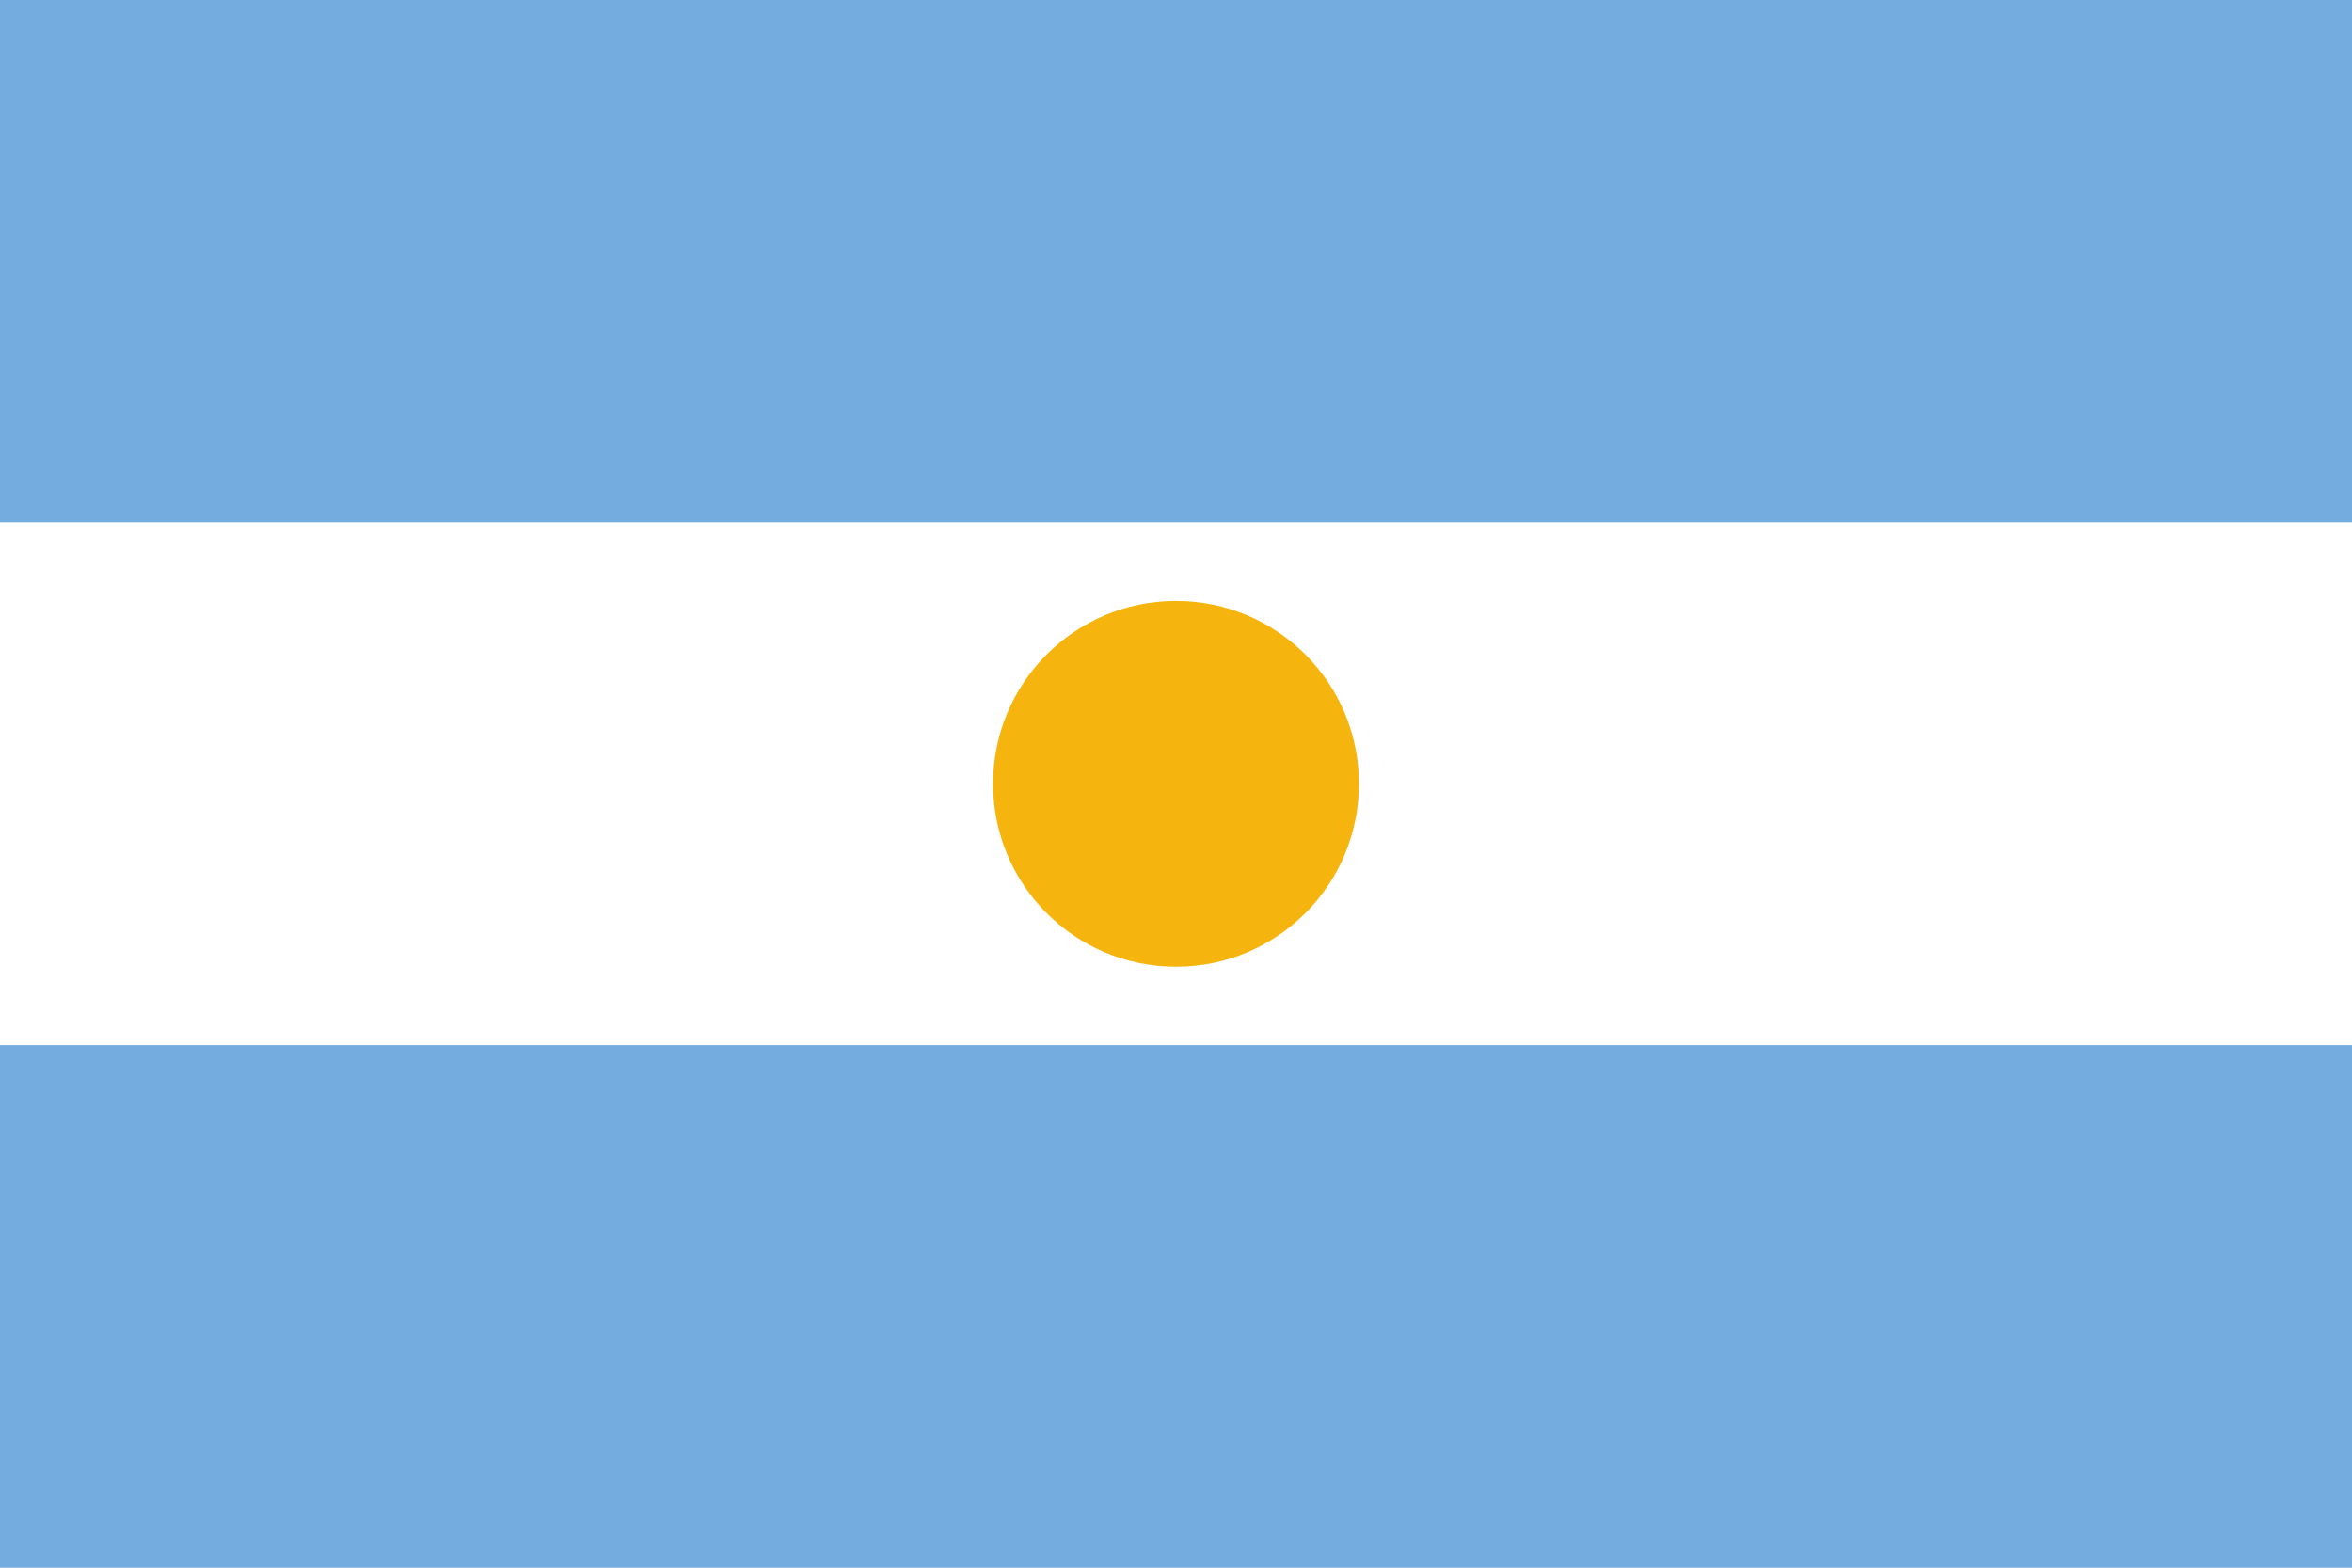
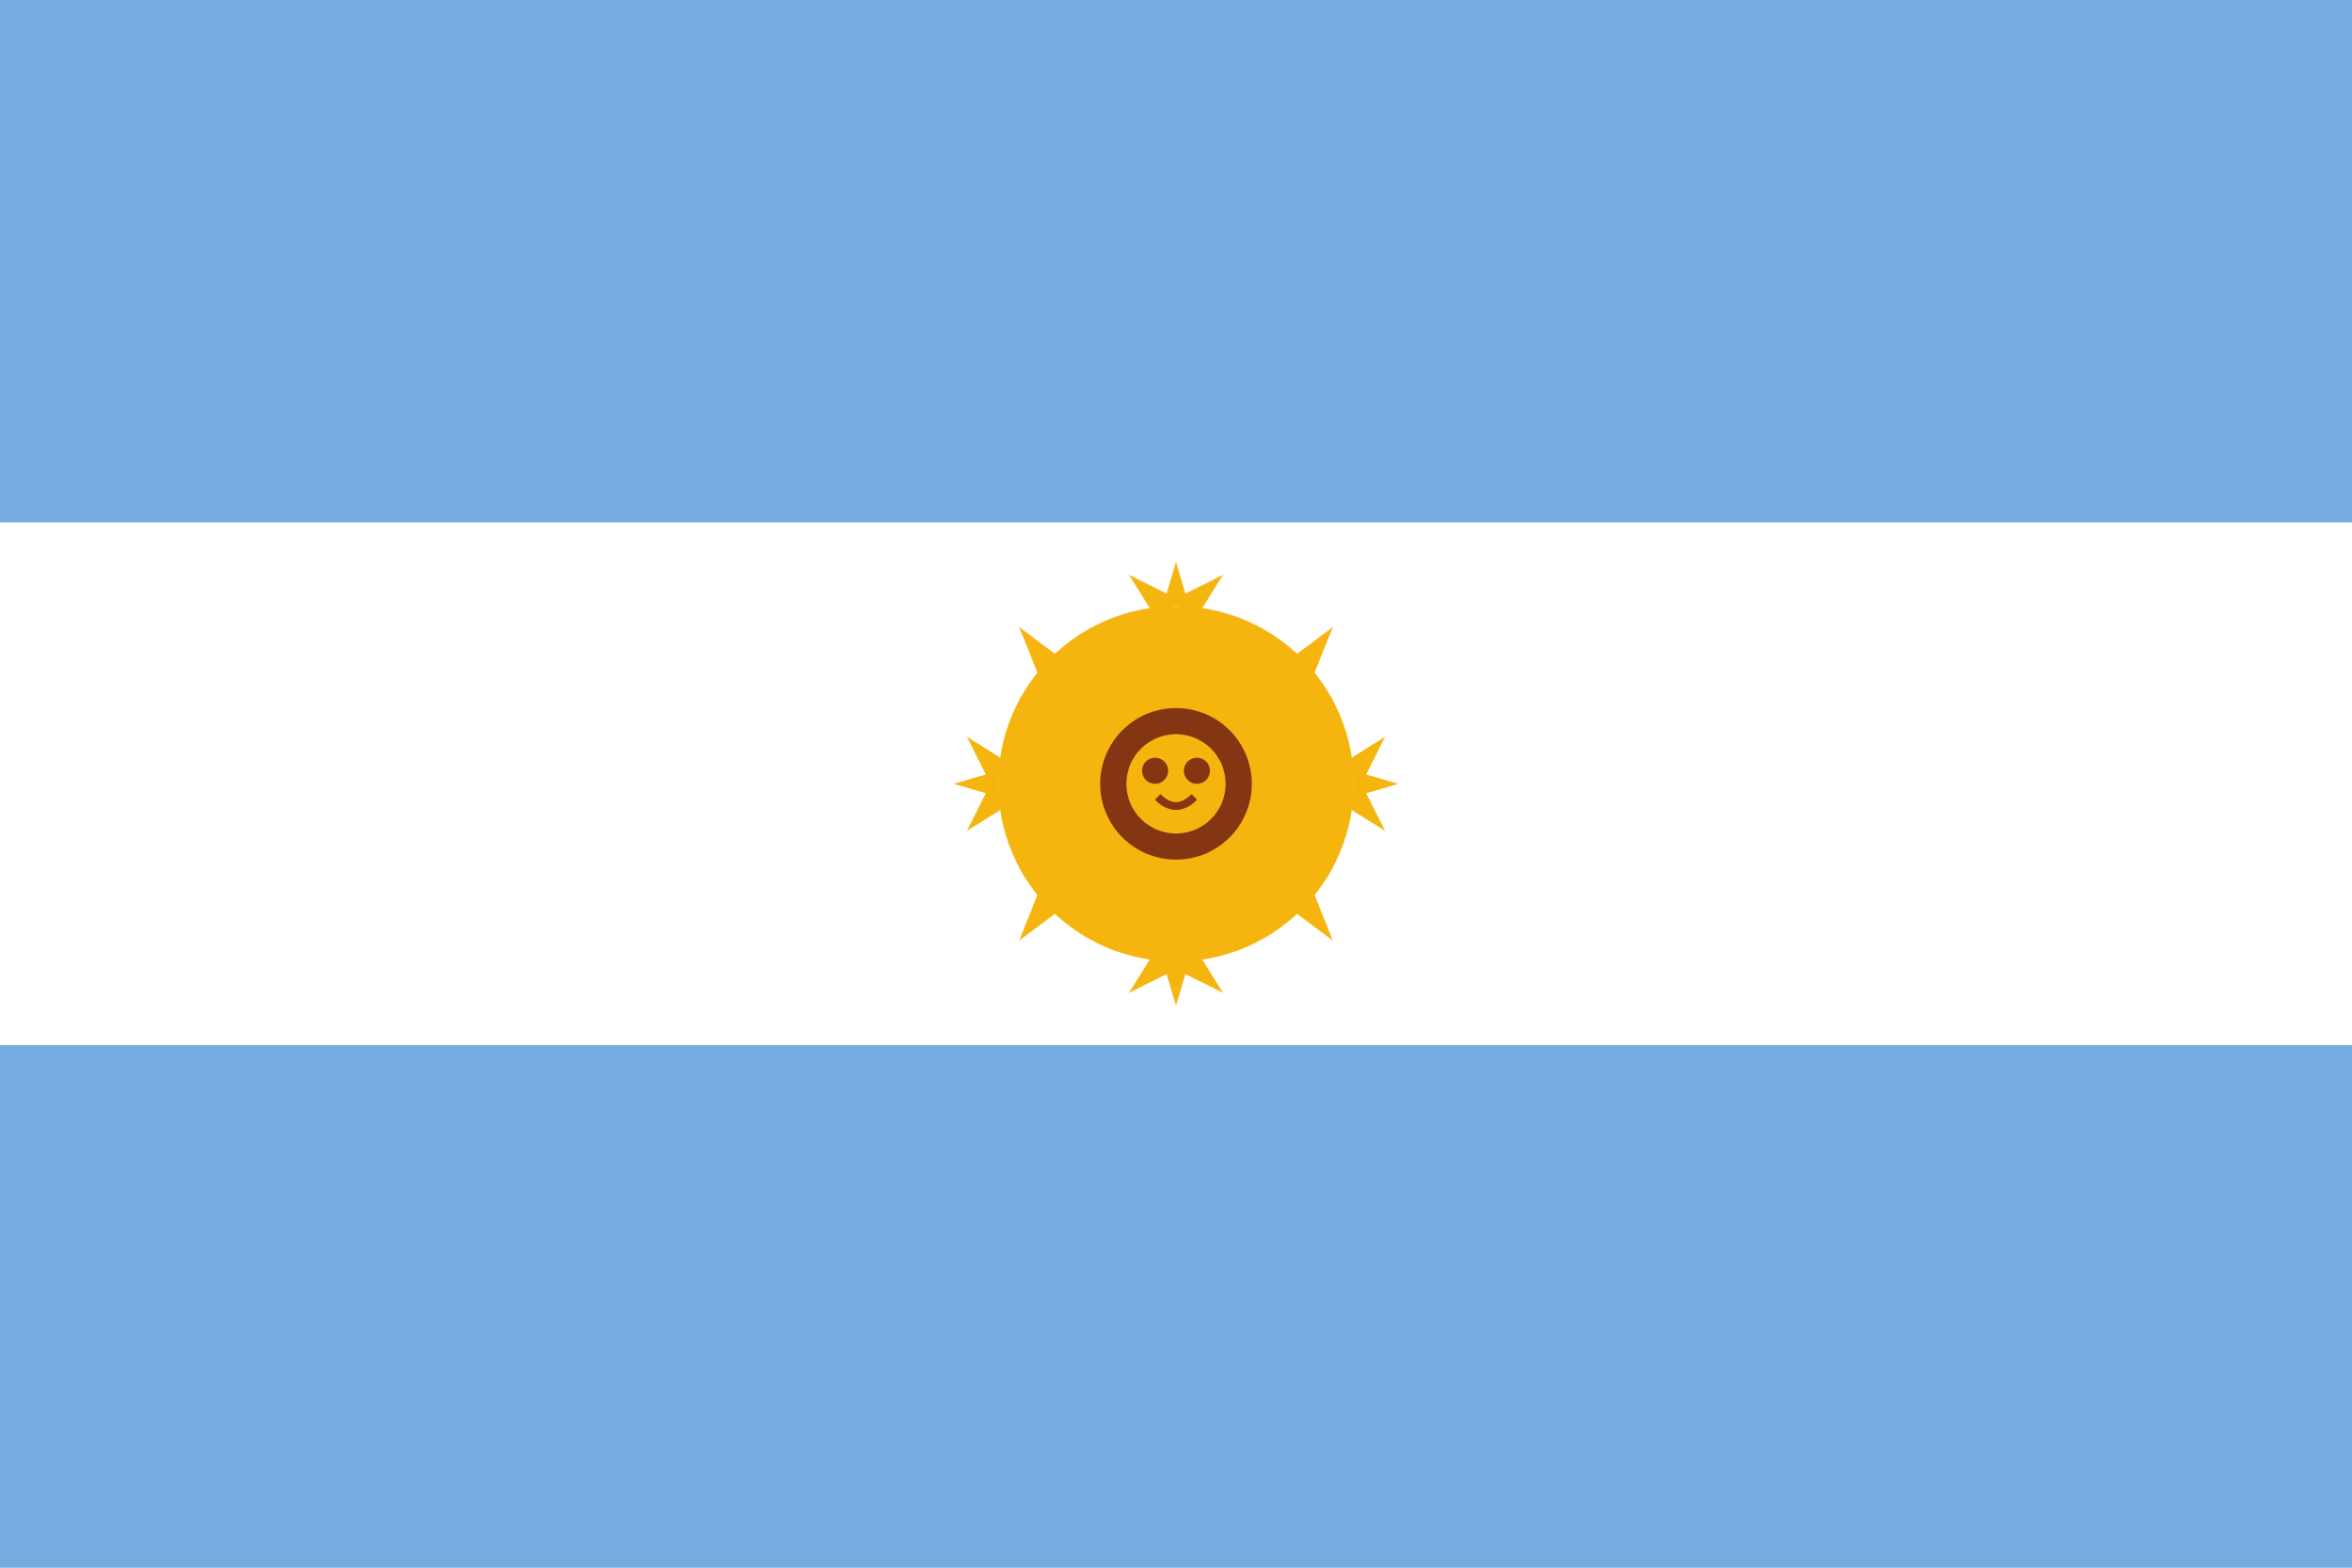
<svg xmlns="http://www.w3.org/2000/svg" viewBox="0 0 900 600">
  <rect width="900" height="200" fill="#74ACDF" />
  <rect y="200" width="900" height="200" fill="#FFFFFF" />
  <rect y="400" width="900" height="200" fill="#74ACDF" />
-   <circle cx="450" cy="300" r="70" fill="#F6B40E" />
+   <g transform="translate(450,300)">
+     <circle r="68" fill="#F6B40E" />
+     <g fill="#F6B40E">
+       <polygon points="0,-85 5,-68 -5,-68" />
+       <polygon points="0,85 5,68 -5,68" />
+       <polygon points="-85,0 -68,5 -68,-5" />
+       <polygon points="85,0 68,5 68,-5" />
+       <polygon points="-60,-60 -44,-48 -52,-40" />
+       <polygon points="60,-60 44,-48 52,-40" />
+       <polygon points="-60,60 -44,48 -52,40" />
+       <polygon points="60,60 44,48 52,40" />
+       <polygon points="-80,-18 -64,-8 -70,2" />
+       <polygon points="80,-18 64,-8 70,2" />
+       <polygon points="-80,18 -64,8 -70,-2" />
+       <polygon points="80,18 64,8 70,-2" />
+       <polygon points="-18,-80 -8,-64 2,-70" />
+       <polygon points="18,-80 8,-64 -2,-70" />
+       <polygon points="-18,80 -8,64 2,70" />
+       <polygon points="18,80 8,64 -2,70" />
+     </g>
+     <circle r="29" fill="#843511" />
+     <circle r="19" fill="#F6B40E" />
+     <circle cx="-8" cy="-5" r="5" fill="#843511" />
+     <circle cx="8" cy="-5" r="5" fill="#843511" />
+     <path d="M-7,5 Q0,12 7,5" stroke="#843511" stroke-width="3" fill="none" />
+   </g>
</svg>
